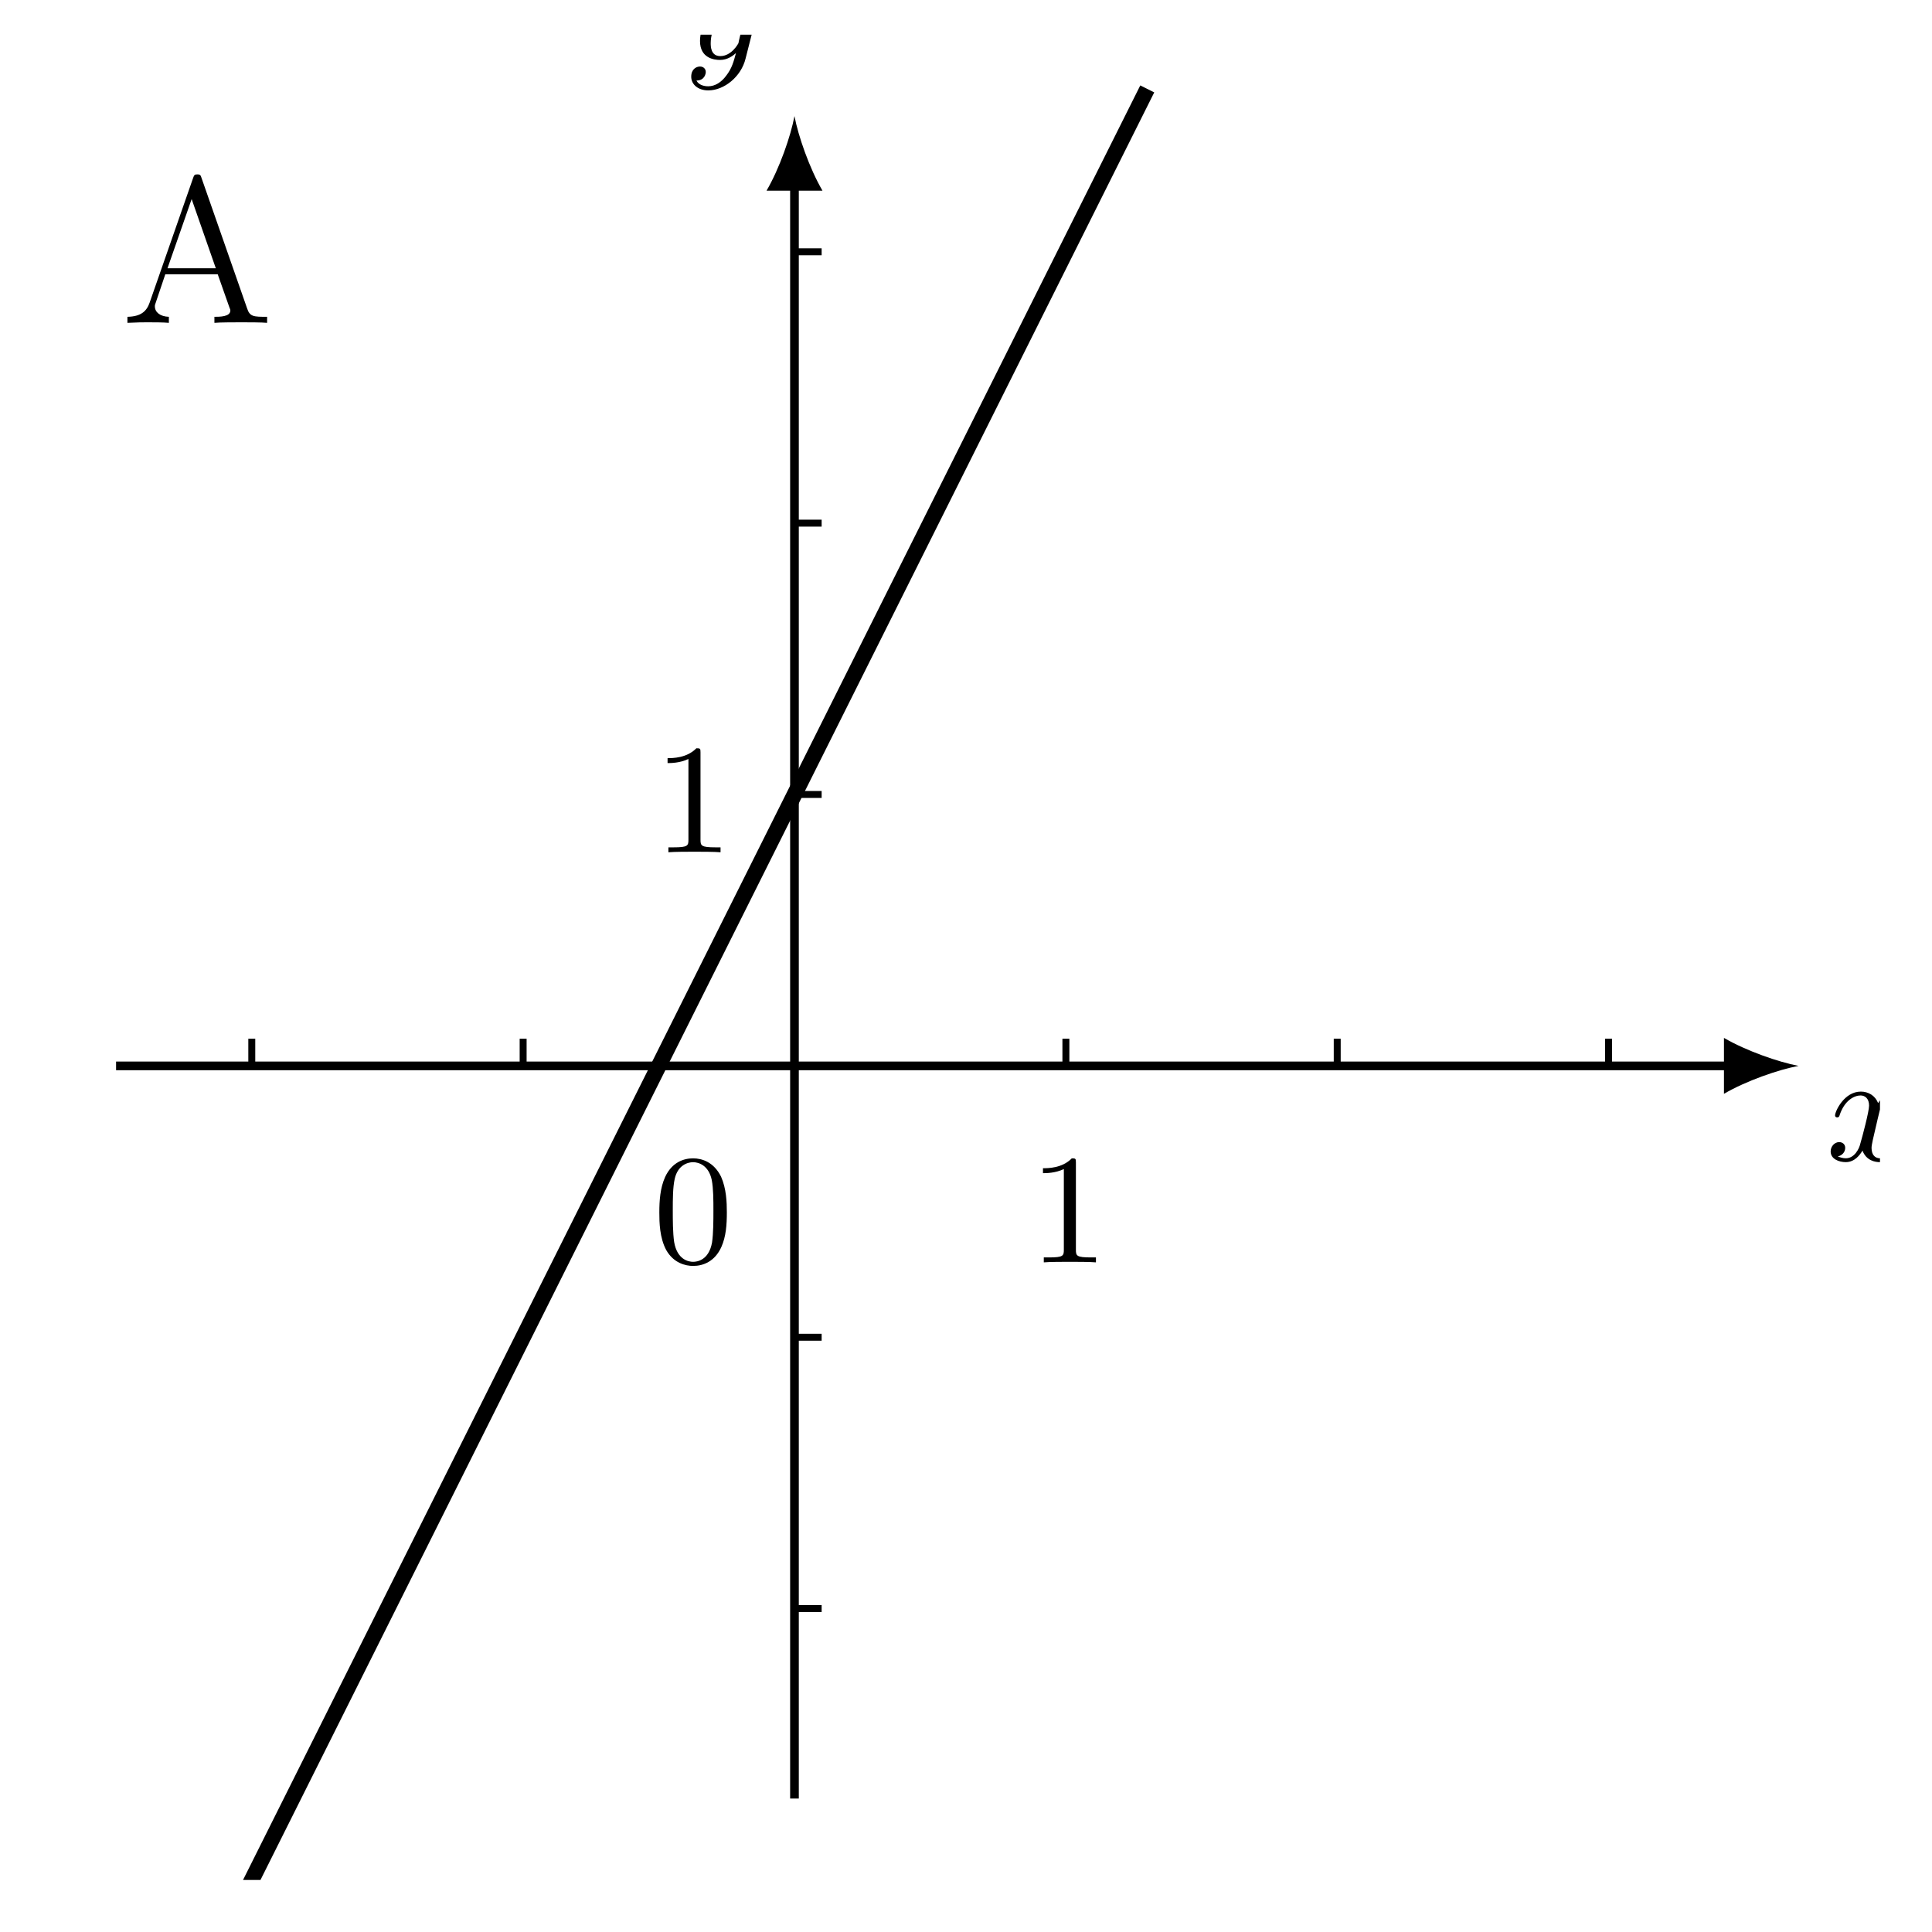
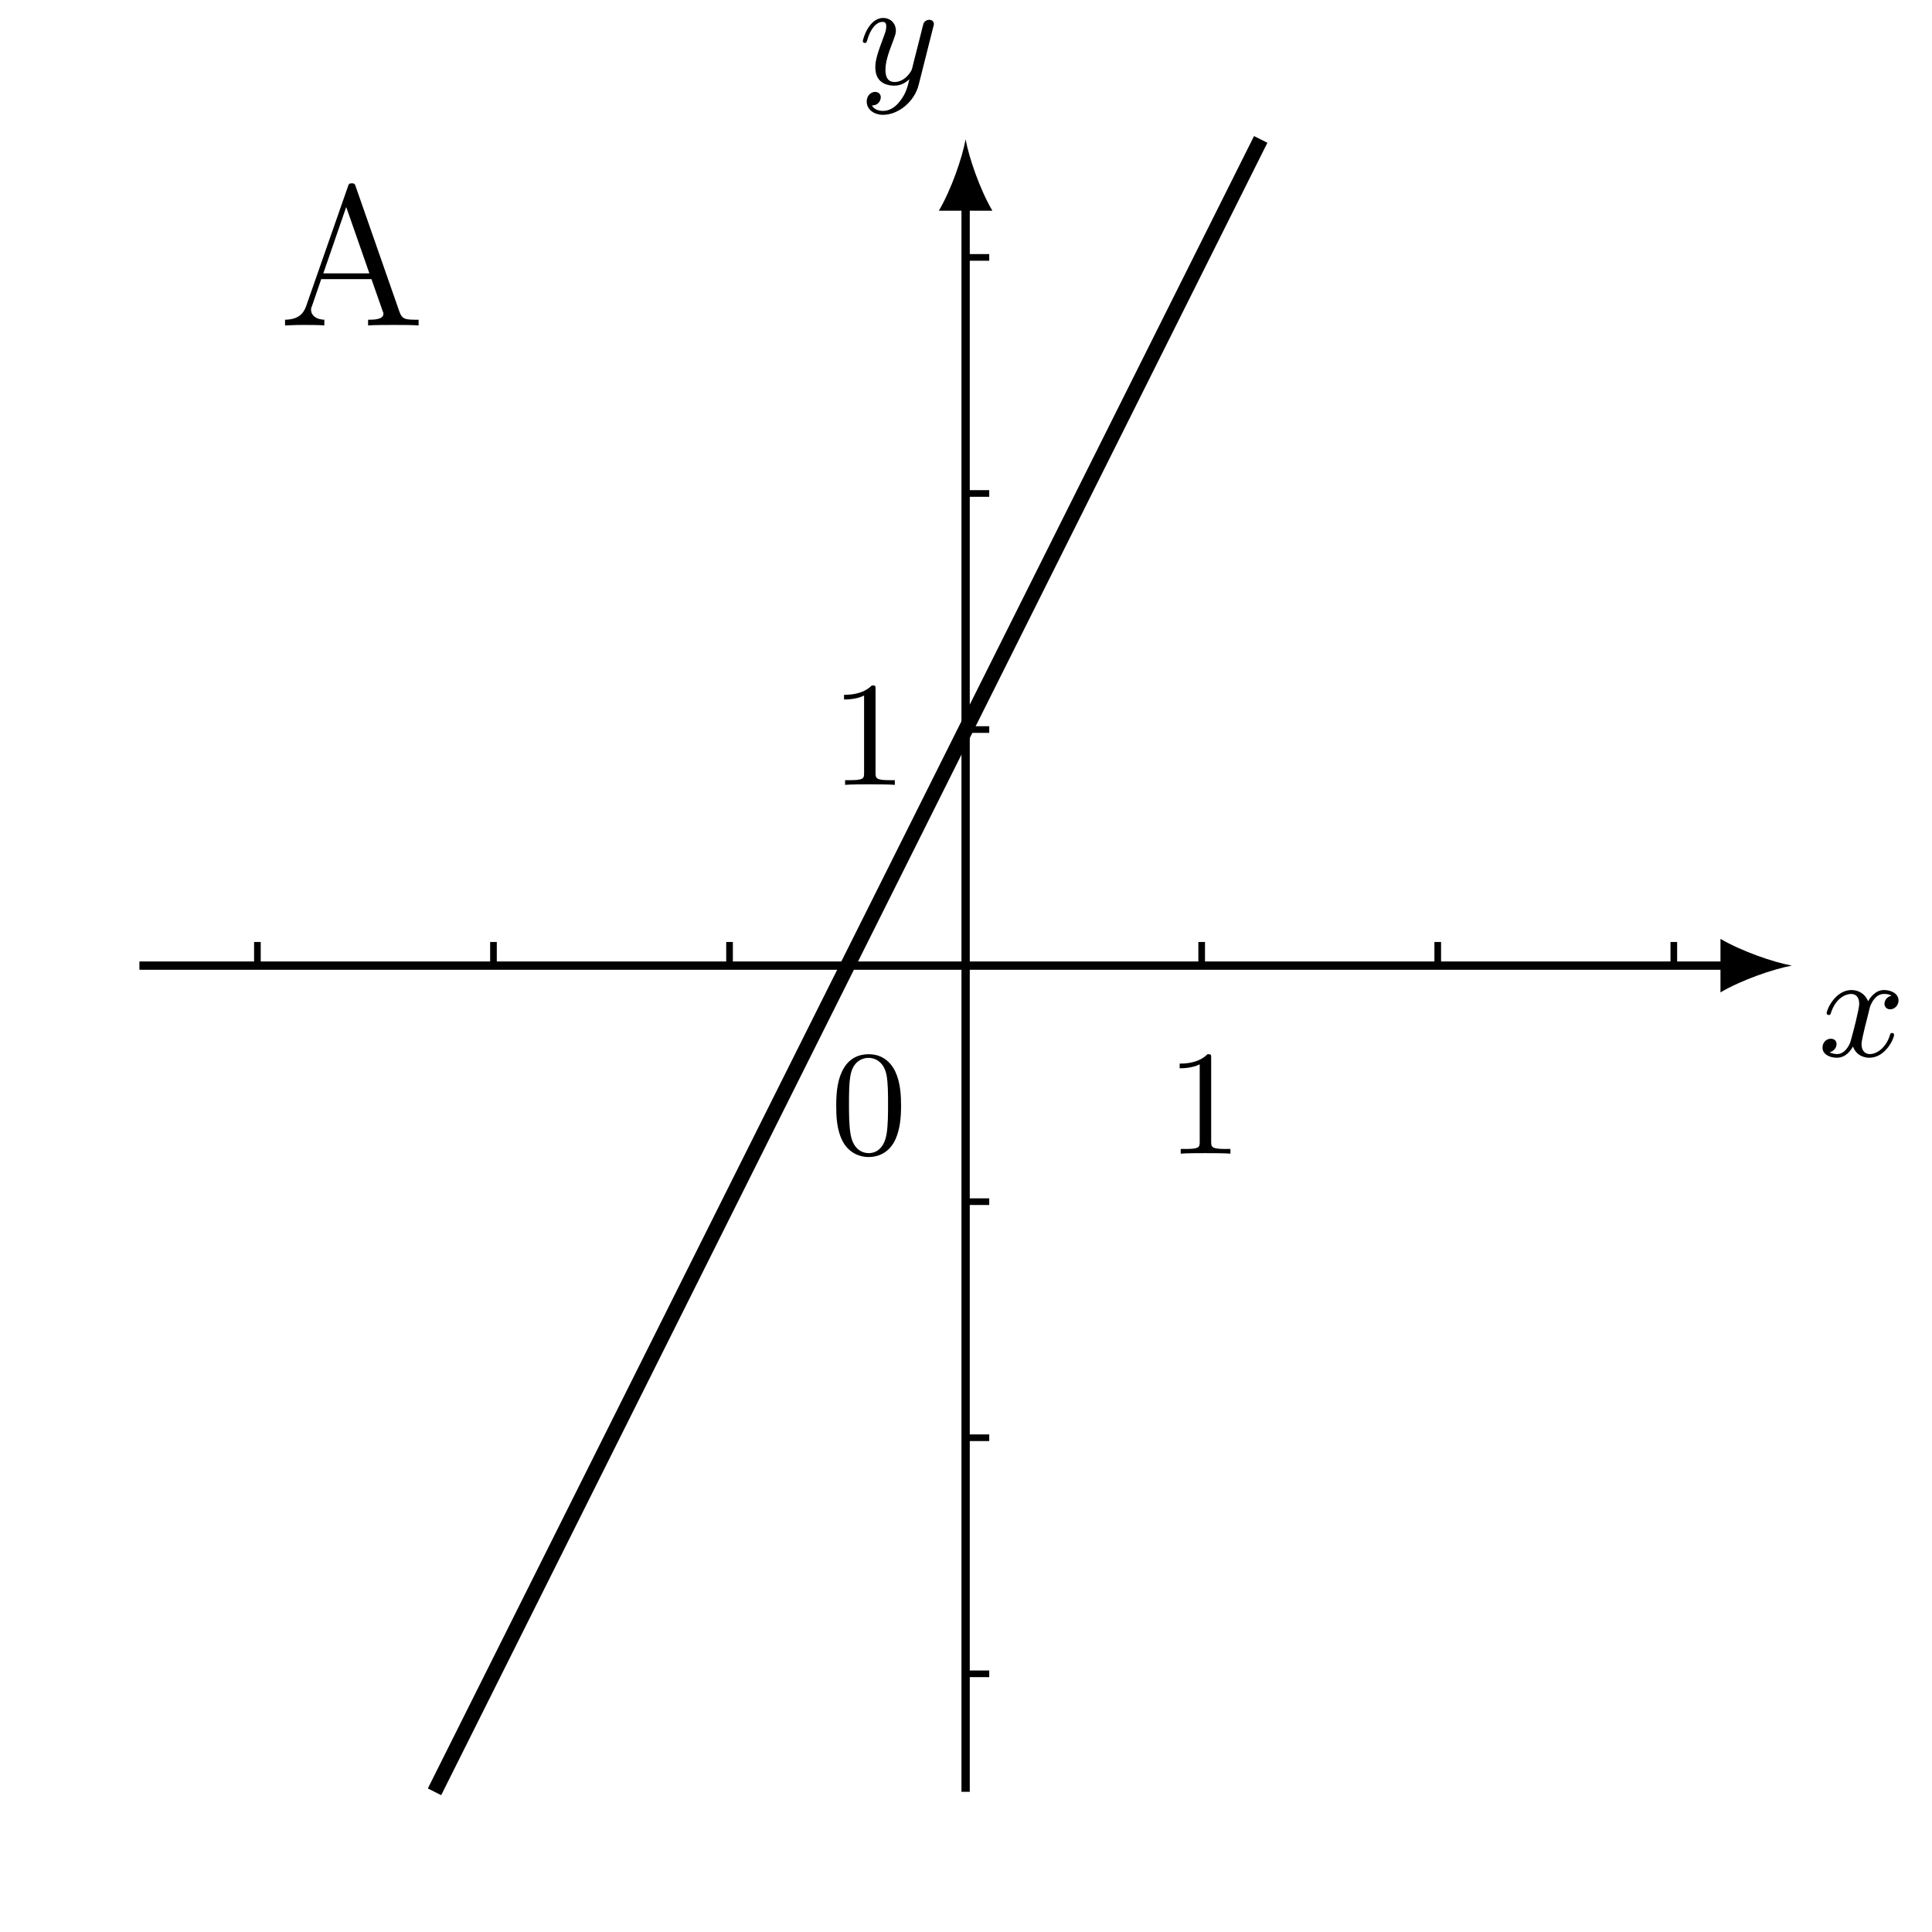
- <svg xmlns="http://www.w3.org/2000/svg" xmlns:xlink="http://www.w3.org/1999/xlink" data-source-hash="79c9a5ce5f95" width="110.001pt" height="110.001pt" viewBox="0 0 110.001 110.001" version="1.2">
+ <svg xmlns="http://www.w3.org/2000/svg" xmlns:xlink="http://www.w3.org/1999/xlink" data-source-hash="b46b99d3fdfe" width="115.953pt" height="115.953pt" viewBox="0 0 115.953 115.953" version="1.2">
  <defs>
    <g>
      <symbol overflow="visible" id="glyph0-0">
        <path style="stroke:none;" d="" />
      </symbol>
      <symbol overflow="visible" id="glyph0-1">
-         <path style="stroke:none;" d="M 4.375 -3.594 C 4.047 -3.531 3.953 -3.25 3.953 -3.109 C 3.953 -2.938 4.078 -2.797 4.297 -2.797 C 4.547 -2.797 4.781 -3 4.781 -3.312 C 4.781 -3.719 4.344 -3.922 3.922 -3.922 C 3.391 -3.922 3.078 -3.453 2.969 -3.266 C 2.797 -3.703 2.406 -3.922 1.984 -3.922 C 1.031 -3.922 0.516 -2.797 0.516 -2.562 C 0.516 -2.484 0.578 -2.453 0.641 -2.453 C 0.719 -2.453 0.75 -2.5 0.766 -2.547 C 1.047 -3.438 1.625 -3.703 1.969 -3.703 C 2.219 -3.703 2.453 -3.531 2.453 -3.125 C 2.453 -2.797 2.078 -1.375 1.953 -0.953 C 1.891 -0.672 1.625 -0.125 1.125 -0.125 C 0.953 -0.125 0.766 -0.188 0.672 -0.234 C 0.922 -0.281 1.094 -0.484 1.094 -0.719 C 1.094 -0.938 0.922 -1.047 0.75 -1.047 C 0.5 -1.047 0.266 -0.812 0.266 -0.516 C 0.266 -0.078 0.75 0.094 1.125 0.094 C 1.641 0.094 1.938 -0.328 2.078 -0.562 C 2.297 0.016 2.812 0.094 3.062 0.094 C 4.016 0.094 4.531 -1.062 4.531 -1.266 C 4.531 -1.312 4.5 -1.375 4.406 -1.375 C 4.312 -1.375 4.297 -1.344 4.266 -1.203 C 4.062 -0.562 3.547 -0.125 3.078 -0.125 C 2.828 -0.125 2.594 -0.281 2.594 -0.719 C 2.594 -0.906 2.719 -1.391 2.797 -1.734 C 2.828 -1.891 3.062 -2.859 3.078 -2.922 C 3.188 -3.234 3.453 -3.703 3.906 -3.703 C 4.078 -3.703 4.234 -3.688 4.375 -3.594 Z M 4.375 -3.594 " />
+         <path style="stroke:none;" d="M 4.406 -3.625 C 4.078 -3.562 3.984 -3.281 3.984 -3.141 C 3.984 -2.969 4.109 -2.812 4.328 -2.812 C 4.578 -2.812 4.828 -3.031 4.828 -3.344 C 4.828 -3.766 4.375 -3.969 3.953 -3.969 C 3.422 -3.969 3.109 -3.484 3 -3.297 C 2.828 -3.734 2.438 -3.969 2 -3.969 C 1.047 -3.969 0.516 -2.812 0.516 -2.578 C 0.516 -2.5 0.578 -2.469 0.641 -2.469 C 0.719 -2.469 0.75 -2.516 0.766 -2.578 C 1.047 -3.469 1.641 -3.734 1.984 -3.734 C 2.25 -3.734 2.469 -3.562 2.469 -3.141 C 2.469 -2.828 2.094 -1.391 1.969 -0.953 C 1.906 -0.688 1.625 -0.125 1.141 -0.125 C 0.953 -0.125 0.766 -0.188 0.688 -0.234 C 0.922 -0.281 1.109 -0.5 1.109 -0.719 C 1.109 -0.953 0.938 -1.047 0.766 -1.047 C 0.5 -1.047 0.266 -0.828 0.266 -0.516 C 0.266 -0.078 0.75 0.094 1.125 0.094 C 1.656 0.094 1.953 -0.328 2.094 -0.578 C 2.312 0.016 2.844 0.094 3.078 0.094 C 4.047 0.094 4.562 -1.062 4.562 -1.281 C 4.562 -1.328 4.531 -1.391 4.453 -1.391 C 4.344 -1.391 4.344 -1.359 4.297 -1.219 C 4.094 -0.578 3.578 -0.125 3.109 -0.125 C 2.859 -0.125 2.609 -0.281 2.609 -0.719 C 2.609 -0.922 2.734 -1.406 2.812 -1.75 C 2.859 -1.906 3.094 -2.875 3.109 -2.938 C 3.219 -3.266 3.484 -3.734 3.953 -3.734 C 4.109 -3.734 4.281 -3.719 4.406 -3.625 Z M 4.406 -3.625 " />
      </symbol>
      <symbol overflow="visible" id="glyph0-2">
-         <path style="stroke:none;" d="M 4.469 -3.422 C 4.469 -3.469 4.484 -3.516 4.484 -3.578 C 4.484 -3.688 4.406 -3.828 4.219 -3.828 C 4.094 -3.828 3.938 -3.766 3.875 -3.594 C 3.859 -3.562 3.766 -3.188 3.719 -3 L 3.266 -1.219 C 3.203 -0.953 3.203 -0.938 3.188 -0.859 C 3.172 -0.828 2.797 -0.125 2.156 -0.125 C 1.609 -0.125 1.609 -0.688 1.609 -0.859 C 1.609 -1.25 1.719 -1.688 2.109 -2.688 C 2.172 -2.891 2.234 -3.016 2.234 -3.188 C 2.234 -3.625 1.906 -3.922 1.469 -3.922 C 0.609 -3.922 0.266 -2.672 0.266 -2.562 C 0.266 -2.484 0.312 -2.453 0.375 -2.453 C 0.484 -2.453 0.484 -2.5 0.531 -2.625 C 0.719 -3.281 1.062 -3.703 1.438 -3.703 C 1.656 -3.703 1.656 -3.531 1.656 -3.406 C 1.656 -3.266 1.625 -3.109 1.531 -2.891 C 1.125 -1.781 1 -1.406 1 -0.984 C 1 0 1.812 0.094 2.141 0.094 C 2.562 0.094 2.875 -0.141 3.047 -0.297 C 2.922 0.156 2.828 0.562 2.484 1 C 2.219 1.359 1.859 1.594 1.469 1.594 C 1.219 1.594 0.922 1.516 0.797 1.266 C 1.266 1.266 1.328 0.875 1.328 0.781 C 1.328 0.594 1.188 0.469 1 0.469 C 0.781 0.469 0.5 0.625 0.5 1.047 C 0.5 1.5 0.906 1.828 1.469 1.828 C 2.375 1.828 3.344 1.047 3.594 0.016 Z M 4.469 -3.422 " />
+         <path style="stroke:none;" d="M 4.5 -3.453 C 4.516 -3.5 4.531 -3.547 4.531 -3.609 C 4.531 -3.719 4.453 -3.859 4.25 -3.859 C 4.141 -3.859 3.969 -3.797 3.906 -3.625 C 3.891 -3.594 3.797 -3.219 3.75 -3.016 L 3.297 -1.234 C 3.234 -0.969 3.234 -0.953 3.203 -0.875 C 3.203 -0.828 2.828 -0.125 2.172 -0.125 C 1.625 -0.125 1.625 -0.688 1.625 -0.859 C 1.625 -1.266 1.734 -1.703 2.125 -2.703 C 2.203 -2.922 2.25 -3.047 2.25 -3.203 C 2.25 -3.656 1.922 -3.969 1.484 -3.969 C 0.625 -3.969 0.266 -2.688 0.266 -2.578 C 0.266 -2.5 0.328 -2.469 0.391 -2.469 C 0.484 -2.469 0.5 -2.531 0.531 -2.641 C 0.719 -3.312 1.078 -3.734 1.453 -3.734 C 1.672 -3.734 1.672 -3.562 1.672 -3.438 C 1.672 -3.297 1.625 -3.125 1.547 -2.922 C 1.125 -1.797 1.016 -1.422 1.016 -1 C 1.016 0 1.828 0.094 2.156 0.094 C 2.594 0.094 2.906 -0.141 3.062 -0.297 C 2.953 0.156 2.859 0.562 2.5 1.016 C 2.234 1.375 1.875 1.609 1.484 1.609 C 1.234 1.609 0.938 1.531 0.812 1.281 C 1.281 1.281 1.344 0.875 1.344 0.797 C 1.344 0.594 1.203 0.469 1 0.469 C 0.797 0.469 0.5 0.641 0.5 1.047 C 0.5 1.516 0.922 1.844 1.484 1.844 C 2.391 1.844 3.375 1.062 3.625 0.016 Z M 4.5 -3.453 " />
      </symbol>
      <symbol overflow="visible" id="glyph1-0">
        <path style="stroke:none;" d="" />
      </symbol>
      <symbol overflow="visible" id="glyph1-1">
-         <path style="stroke:none;" d="M 2.703 -5.688 C 2.703 -5.906 2.688 -5.922 2.469 -5.922 C 1.922 -5.359 1.109 -5.359 0.828 -5.359 L 0.828 -5.078 C 1 -5.078 1.531 -5.078 2.016 -5.312 L 2.016 -0.719 C 2.016 -0.375 1.984 -0.281 1.172 -0.281 L 0.875 -0.281 L 0.875 0 C 1.203 -0.031 1.984 -0.031 2.359 -0.031 C 2.719 -0.031 3.516 -0.031 3.844 0 L 3.844 -0.281 L 3.562 -0.281 C 2.734 -0.281 2.703 -0.375 2.703 -0.719 Z M 2.703 -5.688 " />
+         <path style="stroke:none;" d="M 2.719 -5.734 C 2.719 -5.953 2.719 -5.969 2.5 -5.969 C 1.938 -5.406 1.109 -5.406 0.828 -5.406 L 0.828 -5.125 C 1 -5.125 1.547 -5.125 2.031 -5.359 L 2.031 -0.719 C 2.031 -0.391 2.016 -0.281 1.172 -0.281 L 0.891 -0.281 L 0.891 0 C 1.203 -0.031 2.016 -0.031 2.375 -0.031 C 2.75 -0.031 3.547 -0.031 3.875 0 L 3.875 -0.281 L 3.594 -0.281 C 2.75 -0.281 2.719 -0.391 2.719 -0.719 Z M 2.719 -5.734 " />
      </symbol>
      <symbol overflow="visible" id="glyph1-2">
-         <path style="stroke:none;" d="M 4.203 -2.844 C 4.203 -3.438 4.172 -4.203 3.875 -4.875 C 3.469 -5.703 2.797 -5.922 2.281 -5.922 C 1.75 -5.922 1.078 -5.703 0.688 -4.859 C 0.406 -4.234 0.359 -3.516 0.359 -2.844 C 0.359 -2.266 0.375 -1.406 0.75 -0.703 C 1.172 0.047 1.859 0.203 2.281 0.203 C 2.859 0.203 3.516 -0.047 3.891 -0.875 C 4.156 -1.469 4.203 -2.141 4.203 -2.844 Z M 2.281 -0.031 C 2.016 -0.031 1.375 -0.156 1.203 -1.156 C 1.125 -1.688 1.125 -2.438 1.125 -2.953 C 1.125 -3.562 1.125 -4.266 1.234 -4.75 C 1.406 -5.531 1.969 -5.703 2.281 -5.703 C 2.609 -5.703 3.172 -5.516 3.344 -4.688 C 3.438 -4.203 3.438 -3.516 3.438 -2.953 C 3.438 -2.406 3.438 -1.656 3.359 -1.125 C 3.172 -0.109 2.5 -0.031 2.281 -0.031 Z M 2.281 -0.031 " />
+         <path style="stroke:none;" d="M 4.25 -2.875 C 4.25 -3.469 4.219 -4.25 3.906 -4.922 C 3.5 -5.766 2.828 -5.969 2.312 -5.969 C 1.766 -5.969 1.078 -5.766 0.688 -4.891 C 0.406 -4.281 0.359 -3.547 0.359 -2.875 C 0.359 -2.281 0.375 -1.422 0.766 -0.703 C 1.188 0.047 1.891 0.203 2.297 0.203 C 2.875 0.203 3.547 -0.047 3.922 -0.875 C 4.188 -1.484 4.25 -2.156 4.25 -2.875 Z M 2.312 -0.031 C 2.031 -0.031 1.391 -0.156 1.219 -1.172 C 1.125 -1.688 1.125 -2.469 1.125 -2.984 C 1.125 -3.594 1.125 -4.297 1.234 -4.797 C 1.422 -5.594 1.984 -5.75 2.297 -5.75 C 2.641 -5.75 3.203 -5.562 3.375 -4.734 C 3.469 -4.25 3.469 -3.547 3.469 -2.984 C 3.469 -2.422 3.469 -1.672 3.375 -1.141 C 3.188 -0.109 2.531 -0.031 2.312 -0.031 Z M 2.312 -0.031 " />
      </symbol>
      <symbol overflow="visible" id="glyph2-0">
        <path style="stroke:none;" d="" />
      </symbol>
      <symbol overflow="visible" id="glyph2-1">
-         <path style="stroke:none;" d="M 4.578 -8.25 C 4.531 -8.391 4.516 -8.453 4.344 -8.453 C 4.188 -8.453 4.156 -8.422 4.094 -8.234 L 1.625 -1.156 C 1.453 -0.656 1.125 -0.359 0.359 -0.344 L 0.359 0 C 1.094 -0.031 1.109 -0.031 1.5 -0.031 C 1.828 -0.031 2.406 -0.031 2.719 0 L 2.719 -0.344 C 2.219 -0.359 1.922 -0.609 1.922 -0.938 C 1.922 -1 1.922 -1.031 1.984 -1.188 L 2.516 -2.766 L 5.5 -2.766 L 6.156 -0.906 C 6.219 -0.766 6.219 -0.734 6.219 -0.703 C 6.219 -0.344 5.609 -0.344 5.312 -0.344 L 5.312 0 C 5.594 -0.031 6.531 -0.031 6.859 -0.031 C 7.188 -0.031 8.047 -0.031 8.312 0 L 8.312 -0.344 C 7.547 -0.344 7.328 -0.344 7.172 -0.828 Z M 4.016 -7.047 L 5.391 -3.109 L 2.641 -3.109 Z M 4.016 -7.047 " />
+         <path style="stroke:none;" d="M 4.625 -8.312 C 4.578 -8.469 4.547 -8.531 4.391 -8.531 C 4.219 -8.531 4.203 -8.5 4.141 -8.312 L 1.641 -1.156 C 1.469 -0.672 1.141 -0.359 0.375 -0.344 L 0.375 0 C 1.094 -0.031 1.125 -0.031 1.516 -0.031 C 1.859 -0.031 2.422 -0.031 2.734 0 L 2.734 -0.344 C 2.234 -0.359 1.938 -0.609 1.938 -0.938 C 1.938 -1.016 1.938 -1.047 2 -1.188 L 2.547 -2.781 L 5.562 -2.781 L 6.219 -0.906 C 6.281 -0.766 6.281 -0.734 6.281 -0.703 C 6.281 -0.344 5.672 -0.344 5.359 -0.344 L 5.359 0 C 5.641 -0.031 6.594 -0.031 6.922 -0.031 C 7.25 -0.031 8.109 -0.031 8.391 0 L 8.391 -0.344 C 7.609 -0.344 7.406 -0.344 7.234 -0.844 Z M 4.047 -7.109 L 5.438 -3.125 L 2.672 -3.125 Z M 4.047 -7.109 " />
      </symbol>
    </g>
    <clipPath id="clip1">
-       <path d="M 104 62 L 107.039 62 L 107.039 67 L 104 67 Z M 104 62 " />
-     </clipPath>
-     <clipPath id="clip2">
-       <path d="M 39 1.973 L 44 1.973 L 44 6 L 39 6 Z M 39 1.973 " />
-     </clipPath>
-     <clipPath id="clip3">
-       <path d="M 1.973 1.973 L 78 1.973 L 78 107.039 L 1.973 107.039 Z M 1.973 1.973 " />
+       <path d="M 13 0 L 89 0 L 89 115.906 L 13 115.906 Z M 13 0 " />
    </clipPath>
  </defs>
  <g id="surface1">
-     <path style="fill:none;stroke-width:0.498;stroke-linecap:butt;stroke-linejoin:miter;stroke:rgb(0%,0%,0%);stroke-opacity:1;stroke-miterlimit:10;" d="M -38.977 -0.002 L 53.831 -0.002 " transform="matrix(0.991,0,0,-0.991,45.23519,60.68587)" />
-     <path style=" stroke:none;fill-rule:nonzero;fill:rgb(0%,0%,0%);fill-opacity:1;" d="M 102.402 60.688 C 101.27 60.473 99.43 59.836 98.156 59.094 L 98.156 62.277 C 99.43 61.535 101.27 60.898 102.402 60.688 " />
+     <path style="fill:none;stroke-width:0.498;stroke-linecap:butt;stroke-linejoin:miter;stroke:rgb(0%,0%,0%);stroke-opacity:1;stroke-miterlimit:10;" d="M -49.606 -0.001 L 45.753 -0.001 " transform="matrix(0.999595,0,0,-0.999595,57.95351,57.95251)" />
+     <path style=" stroke:none;fill-rule:nonzero;fill:rgb(0%,0%,0%);fill-opacity:1;" d="M 107.539 57.953 C 106.398 57.738 104.543 57.098 103.258 56.348 L 103.258 59.559 C 104.543 58.809 106.398 58.168 107.539 57.953 " />
+     <g style="fill:rgb(0%,0%,0%);fill-opacity:1;">
+       <use xlink:href="#glyph0-1" x="109.116" y="63.388" />
+     </g>
+     <path style="fill:none;stroke-width:0.498;stroke-linecap:butt;stroke-linejoin:miter;stroke:rgb(0%,0%,0%);stroke-opacity:1;stroke-miterlimit:10;" d="M -0 -49.607 L -0 45.752 " transform="matrix(0.999595,0,0,-0.999595,57.95351,57.95251)" />
+     <path style=" stroke:none;fill-rule:nonzero;fill:rgb(0%,0%,0%);fill-opacity:1;" d="M 57.953 8.367 C 57.738 9.508 57.098 11.363 56.348 12.648 L 59.559 12.648 C 58.809 11.363 58.168 9.508 57.953 8.367 " />
+     <g style="fill:rgb(0%,0%,0%);fill-opacity:1;">
+       <use xlink:href="#glyph0-2" x="51.518" y="5.047" />
+     </g>
+     <path style="fill:none;stroke-width:0.399;stroke-linecap:butt;stroke-linejoin:miter;stroke:rgb(0%,0%,0%);stroke-opacity:1;stroke-miterlimit:10;" d="M -42.522 -0.001 L -42.522 1.418 " transform="matrix(0.999595,0,0,-0.999595,57.95351,57.95251)" />
+     <path style="fill:none;stroke-width:0.399;stroke-linecap:butt;stroke-linejoin:miter;stroke:rgb(0%,0%,0%);stroke-opacity:1;stroke-miterlimit:10;" d="M -28.348 -0.001 L -28.348 1.418 " transform="matrix(0.999595,0,0,-0.999595,57.95351,57.95251)" />
+     <path style="fill:none;stroke-width:0.399;stroke-linecap:butt;stroke-linejoin:miter;stroke:rgb(0%,0%,0%);stroke-opacity:1;stroke-miterlimit:10;" d="M -14.174 -0.001 L -14.174 1.418 " transform="matrix(0.999595,0,0,-0.999595,57.95351,57.95251)" />
+     <path style="fill:none;stroke-width:0.399;stroke-linecap:butt;stroke-linejoin:miter;stroke:rgb(0%,0%,0%);stroke-opacity:1;stroke-miterlimit:10;" d="M 14.173 -0.001 L 14.173 1.418 " transform="matrix(0.999595,0,0,-0.999595,57.95351,57.95251)" />
+     <path style="fill:none;stroke-width:0.399;stroke-linecap:butt;stroke-linejoin:miter;stroke:rgb(0%,0%,0%);stroke-opacity:1;stroke-miterlimit:10;" d="M 28.347 -0.001 L 28.347 1.418 " transform="matrix(0.999595,0,0,-0.999595,57.95351,57.95251)" />
+     <path style="fill:none;stroke-width:0.399;stroke-linecap:butt;stroke-linejoin:miter;stroke:rgb(0%,0%,0%);stroke-opacity:1;stroke-miterlimit:10;" d="M 42.521 -0.001 L 42.521 1.418 " transform="matrix(0.999595,0,0,-0.999595,57.95351,57.95251)" />
+     <path style="fill:none;stroke-width:0.399;stroke-linecap:butt;stroke-linejoin:miter;stroke:rgb(0%,0%,0%);stroke-opacity:1;stroke-miterlimit:10;" d="M -0 -42.522 L 1.418 -42.522 " transform="matrix(0.999595,0,0,-0.999595,57.95351,57.95251)" />
+     <path style="fill:none;stroke-width:0.399;stroke-linecap:butt;stroke-linejoin:miter;stroke:rgb(0%,0%,0%);stroke-opacity:1;stroke-miterlimit:10;" d="M -0 -28.348 L 1.418 -28.348 " transform="matrix(0.999595,0,0,-0.999595,57.95351,57.95251)" />
+     <path style="fill:none;stroke-width:0.399;stroke-linecap:butt;stroke-linejoin:miter;stroke:rgb(0%,0%,0%);stroke-opacity:1;stroke-miterlimit:10;" d="M -0 -14.174 L 1.418 -14.174 " transform="matrix(0.999595,0,0,-0.999595,57.95351,57.95251)" />
+     <path style="fill:none;stroke-width:0.399;stroke-linecap:butt;stroke-linejoin:miter;stroke:rgb(0%,0%,0%);stroke-opacity:1;stroke-miterlimit:10;" d="M -0 14.173 L 1.418 14.173 " transform="matrix(0.999595,0,0,-0.999595,57.95351,57.95251)" />
+     <path style="fill:none;stroke-width:0.399;stroke-linecap:butt;stroke-linejoin:miter;stroke:rgb(0%,0%,0%);stroke-opacity:1;stroke-miterlimit:10;" d="M -0 28.347 L 1.418 28.347 " transform="matrix(0.999595,0,0,-0.999595,57.95351,57.95251)" />
+     <path style="fill:none;stroke-width:0.399;stroke-linecap:butt;stroke-linejoin:miter;stroke:rgb(0%,0%,0%);stroke-opacity:1;stroke-miterlimit:10;" d="M -0 42.521 L 1.418 42.521 " transform="matrix(0.999595,0,0,-0.999595,57.95351,57.95251)" />
    <g clip-path="url(#clip1)" clip-rule="nonzero">
-       <g style="fill:rgb(0%,0%,0%);fill-opacity:1;">
-         <use xlink:href="#glyph0-1" x="103.965" y="66.074" />
-       </g>
-     </g>
-     <path style="fill:none;stroke-width:0.498;stroke-linecap:butt;stroke-linejoin:miter;stroke:rgb(0%,0%,0%);stroke-opacity:1;stroke-miterlimit:10;" d="M -0.001 -42.095 L -0.001 50.713 " transform="matrix(0.991,0,0,-0.991,45.23519,60.68587)" />
-     <path style=" stroke:none;fill-rule:nonzero;fill:rgb(0%,0%,0%);fill-opacity:1;" d="M 45.234 6.609 C 45.023 7.742 44.387 9.582 43.645 10.855 L 46.828 10.855 C 46.086 9.582 45.449 7.742 45.234 6.609 " />
-     <g clip-path="url(#clip2)" clip-rule="nonzero">
-       <g style="fill:rgb(0%,0%,0%);fill-opacity:1;">
-         <use xlink:href="#glyph0-2" x="38.856" y="3.319" />
-       </g>
-     </g>
-     <path style="fill:none;stroke-width:0.399;stroke-linecap:butt;stroke-linejoin:miter;stroke:rgb(0%,0%,0%);stroke-opacity:1;stroke-miterlimit:10;" d="M -31.18 -0.002 L -31.18 1.559 " transform="matrix(0.991,0,0,-0.991,45.23519,60.68587)" />
-     <path style="fill:none;stroke-width:0.399;stroke-linecap:butt;stroke-linejoin:miter;stroke:rgb(0%,0%,0%);stroke-opacity:1;stroke-miterlimit:10;" d="M -15.59 -0.002 L -15.59 1.559 " transform="matrix(0.991,0,0,-0.991,45.23519,60.68587)" />
-     <path style="fill:none;stroke-width:0.399;stroke-linecap:butt;stroke-linejoin:miter;stroke:rgb(0%,0%,0%);stroke-opacity:1;stroke-miterlimit:10;" d="M 15.593 -0.002 L 15.593 1.559 " transform="matrix(0.991,0,0,-0.991,45.23519,60.68587)" />
-     <path style="fill:none;stroke-width:0.399;stroke-linecap:butt;stroke-linejoin:miter;stroke:rgb(0%,0%,0%);stroke-opacity:1;stroke-miterlimit:10;" d="M 31.182 -0.002 L 31.182 1.559 " transform="matrix(0.991,0,0,-0.991,45.23519,60.68587)" />
-     <path style="fill:none;stroke-width:0.399;stroke-linecap:butt;stroke-linejoin:miter;stroke:rgb(0%,0%,0%);stroke-opacity:1;stroke-miterlimit:10;" d="M 46.772 -0.002 L 46.772 1.559 " transform="matrix(0.991,0,0,-0.991,45.23519,60.68587)" />
-     <path style="fill:none;stroke-width:0.399;stroke-linecap:butt;stroke-linejoin:miter;stroke:rgb(0%,0%,0%);stroke-opacity:1;stroke-miterlimit:10;" d="M -0.001 -31.181 L 1.56 -31.181 " transform="matrix(0.991,0,0,-0.991,45.23519,60.68587)" />
-     <path style="fill:none;stroke-width:0.399;stroke-linecap:butt;stroke-linejoin:miter;stroke:rgb(0%,0%,0%);stroke-opacity:1;stroke-miterlimit:10;" d="M -0.001 -15.591 L 1.56 -15.591 " transform="matrix(0.991,0,0,-0.991,45.23519,60.68587)" />
-     <path style="fill:none;stroke-width:0.399;stroke-linecap:butt;stroke-linejoin:miter;stroke:rgb(0%,0%,0%);stroke-opacity:1;stroke-miterlimit:10;" d="M -0.001 15.592 L 1.56 15.592 " transform="matrix(0.991,0,0,-0.991,45.23519,60.68587)" />
-     <path style="fill:none;stroke-width:0.399;stroke-linecap:butt;stroke-linejoin:miter;stroke:rgb(0%,0%,0%);stroke-opacity:1;stroke-miterlimit:10;" d="M -0.001 31.181 L 1.56 31.181 " transform="matrix(0.991,0,0,-0.991,45.23519,60.68587)" />
-     <path style="fill:none;stroke-width:0.399;stroke-linecap:butt;stroke-linejoin:miter;stroke:rgb(0%,0%,0%);stroke-opacity:1;stroke-miterlimit:10;" d="M -0.001 46.771 L 1.56 46.771 " transform="matrix(0.991,0,0,-0.991,45.23519,60.68587)" />
-     <g clip-path="url(#clip3)" clip-rule="nonzero">
-       <path style="fill:none;stroke-width:0.897;stroke-linecap:butt;stroke-linejoin:miter;stroke:rgb(0%,0%,0%);stroke-opacity:1;stroke-miterlimit:10;" d="M -35.859 -56.128 C -35.859 -56.128 20.268 56.129 20.268 56.129 " transform="matrix(0.991,0,0,-0.991,45.23519,60.68587)" />
+       <path style="fill:none;stroke-width:0.897;stroke-linecap:butt;stroke-linejoin:miter;stroke:rgb(0%,0%,0%);stroke-opacity:1;stroke-miterlimit:10;" d="M -31.888 -49.607 C -31.888 -49.607 17.718 49.605 17.718 49.605 " transform="matrix(0.999595,0,0,-0.999595,57.95351,57.95251)" />
    </g>
    <g style="fill:rgb(0%,0%,0%);fill-opacity:1;">
-       <use xlink:href="#glyph1-1" x="58.555" y="71.874" />
+       <use xlink:href="#glyph1-1" x="69.972" y="69.239" />
    </g>
    <g style="fill:rgb(0%,0%,0%);fill-opacity:1;">
-       <use xlink:href="#glyph1-1" x="37.181" y="48.525" />
+       <use xlink:href="#glyph1-1" x="49.829" y="47.105" />
    </g>
    <g style="fill:rgb(0%,0%,0%);fill-opacity:1;">
-       <use xlink:href="#glyph1-2" x="37.181" y="71.874" />
+       <use xlink:href="#glyph1-2" x="49.829" y="69.239" />
    </g>
    <g style="fill:rgb(0%,0%,0%);fill-opacity:1;">
-       <use xlink:href="#glyph2-1" x="6.896" y="18.382" />
+       <use xlink:href="#glyph2-1" x="16.732" y="19.533" />
    </g>
  </g>
</svg>
